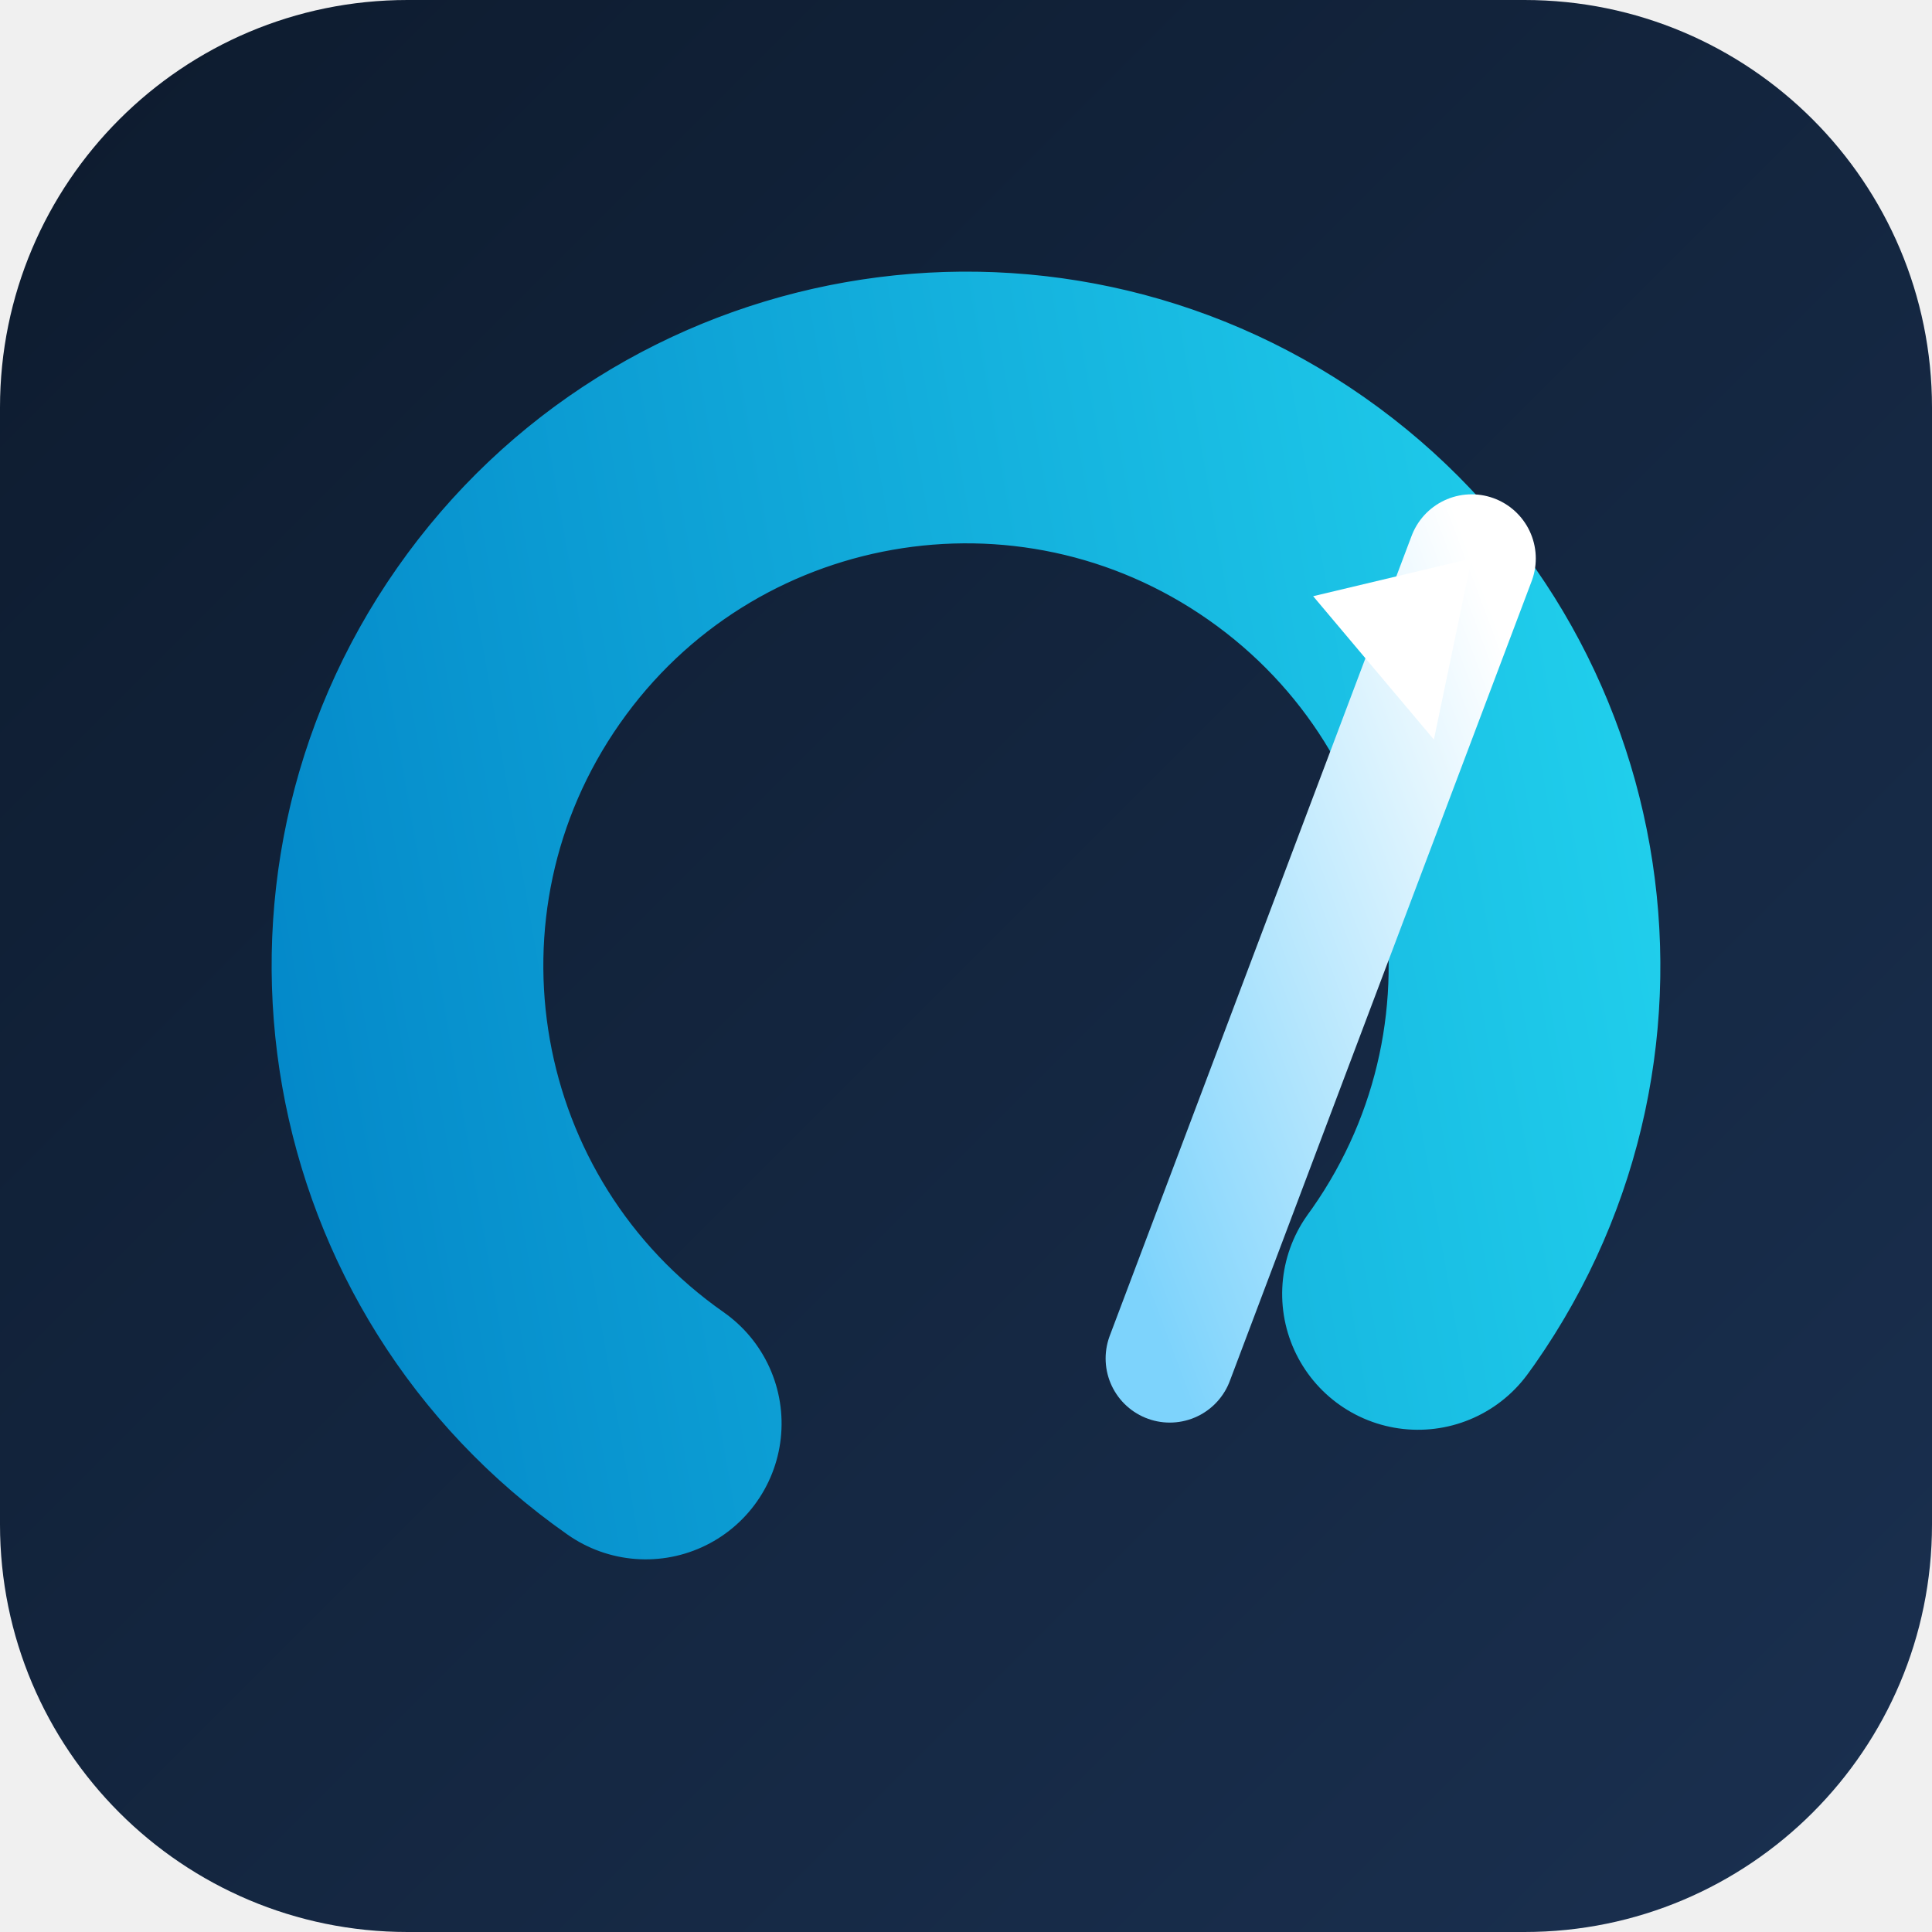
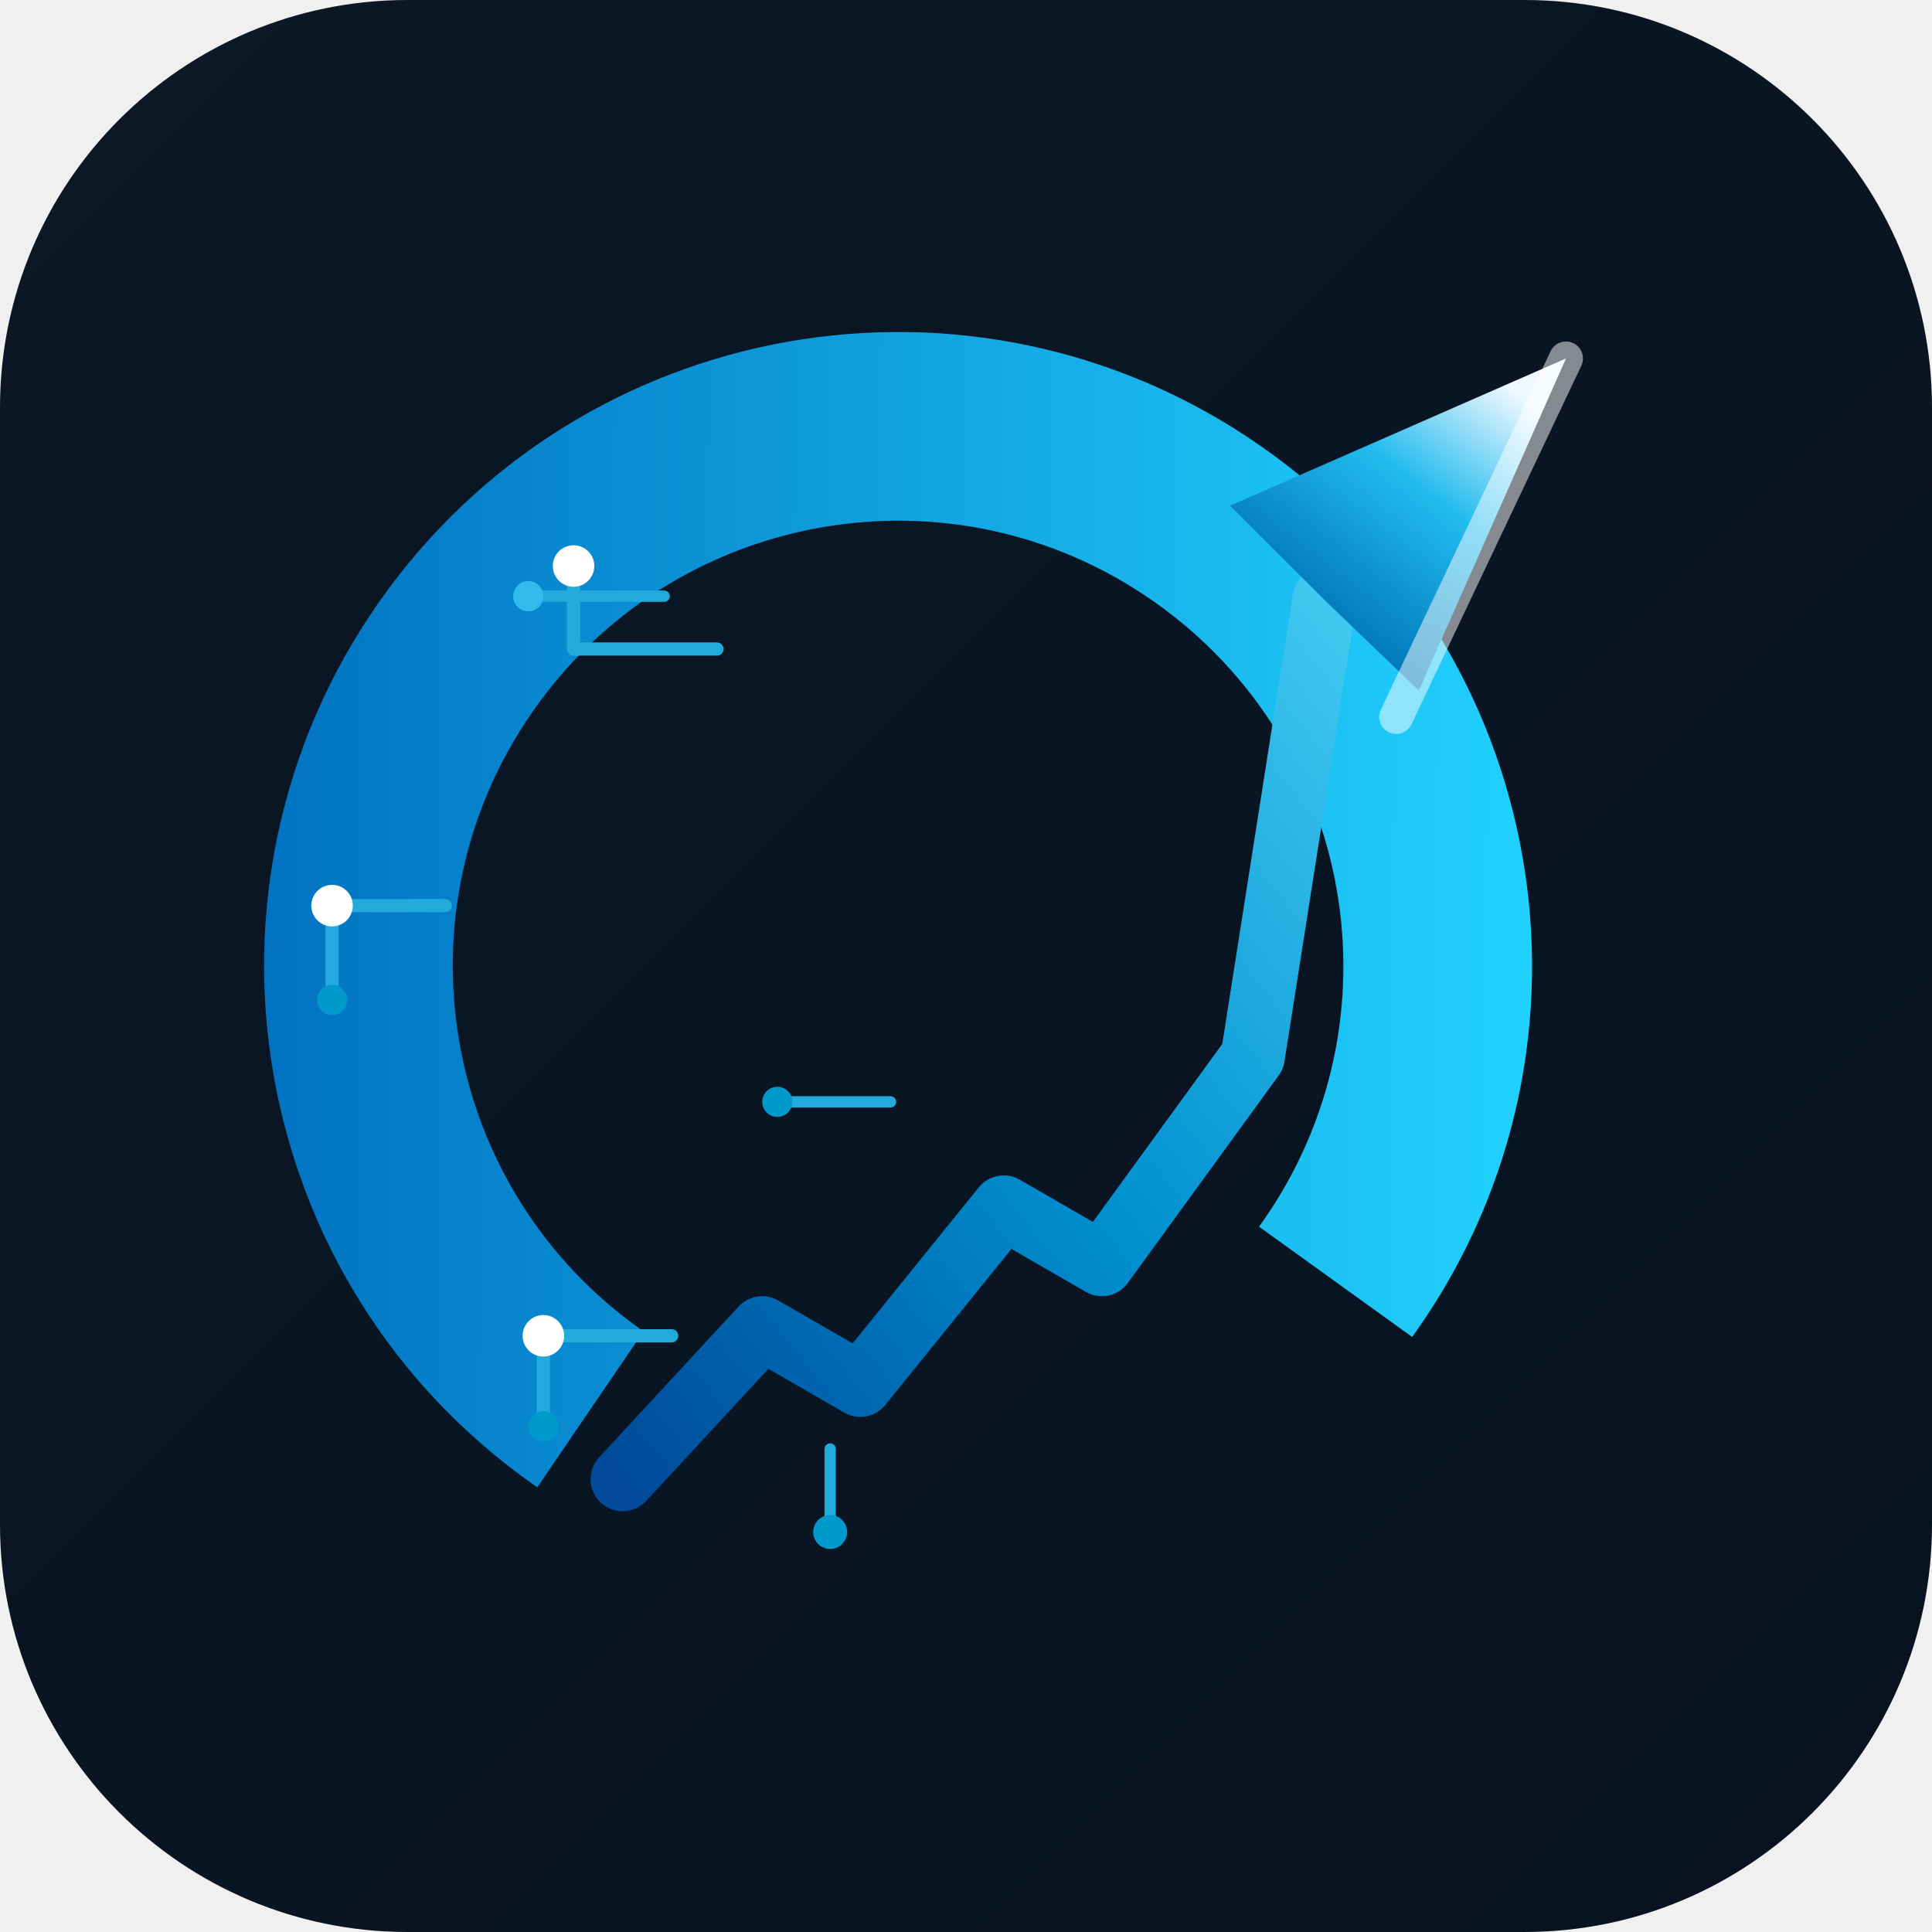
<svg xmlns="http://www.w3.org/2000/svg" viewBox="0 0 512 512">
  <defs>
-     <linearGradient id="bg" x1="0%" y1="0%" x2="100%" y2="100%">
-       <stop offset="0%" stop-color="#0d1b2e" />
-       <stop offset="100%" stop-color="#1a3050" />
+     <linearGradient id="bgGrad" x1="0%" y1="0%" x2="100%" y2="100%">
+       <stop offset="0%" stop-color="#0c1826" />
+       <stop offset="100%" stop-color="#081220" />
    </linearGradient>
-     <linearGradient id="cColor" x1="0%" y1="0%" x2="100%" y2="100%">
-       <stop offset="0%" stop-color="#22d3ee" />
-       <stop offset="100%" stop-color="#0284c7" />
+     <linearGradient id="cGrad" x1="15%" y1="0%" x2="85%" y2="100%">
+       <stop offset="0%" stop-color="#22d4ff" />
+       <stop offset="100%" stop-color="#0070c0" />
    </linearGradient>
-     <linearGradient id="arrowColor" x1="0%" y1="100%" x2="100%" y2="0%">
-       <stop offset="0%" stop-color="#7dd3fc" />
-       <stop offset="100%" stop-color="#ffffff" />
+     <linearGradient id="shaftGrad" x1="0%" y1="100%" x2="100%" y2="0%">
+       <stop offset="0%" stop-color="#004a99" />
+       <stop offset="50%" stop-color="#0090d0" />
+       <stop offset="100%" stop-color="#40c8f0" />
+     </linearGradient>
+     <linearGradient id="headGrad" x1="30%" y1="80%" x2="85%" y2="10%">
+       <stop offset="0%" stop-color="#0078b8" />
+       <stop offset="55%" stop-color="#22bbee" />
+       <stop offset="100%" stop-color="#f0f8ff" />
    </linearGradient>
  </defs>
-   <rect width="512" height="512" rx="108" fill="url(#bg)" />
-   <circle cx="256" cy="256" r="148" fill="none" stroke="url(#cColor)" stroke-width="72" stroke-linecap="round" stroke-dasharray="700 230" transform="rotate(125 256 256)" />
-   <line x1="310" y1="360" x2="390" y2="148" stroke="url(#arrowColor)" stroke-width="34" stroke-linecap="round" />
-   <polygon points="390,148 348,158 380,196" fill="white" />
+   <rect width="512" height="512" rx="108" fill="url(#bgGrad)" />
+   <circle cx="238" cy="256" r="143" fill="none" stroke="url(#cGrad)" stroke-width="50" stroke-linecap="butt" stroke-dasharray="676 222" transform="rotate(125 238 256)" />
+   <line x1="190" y1="172" x2="152" y2="172" stroke="#22aadd" stroke-width="3.5" stroke-linecap="round" />
+   <line x1="152" y1="172" x2="152" y2="150" stroke="#22aadd" stroke-width="3.5" stroke-linecap="round" />
+   <circle cx="152" cy="150" r="5.5" fill="#ffffff" />
+   <line x1="176" y1="158" x2="140" y2="158" stroke="#22aadd" stroke-width="3" stroke-linecap="round" />
+   <circle cx="140" cy="158" r="4" fill="#33bbee" />
+   <line x1="118" y1="240" x2="88" y2="240" stroke="#22aadd" stroke-width="3.5" stroke-linecap="round" />
+   <line x1="88" y1="240" x2="88" y2="265" stroke="#22aadd" stroke-width="3.5" stroke-linecap="round" />
+   <circle cx="88" cy="240" r="5.5" fill="#ffffff" />
+   <circle cx="88" cy="265" r="4" fill="#0099cc" />
+   <line x1="178" y1="354" x2="144" y2="354" stroke="#22aadd" stroke-width="3.5" stroke-linecap="round" />
+   <line x1="144" y1="354" x2="144" y2="378" stroke="#22aadd" stroke-width="3.5" stroke-linecap="round" />
+   <circle cx="144" cy="354" r="5.5" fill="#ffffff" />
+   <circle cx="144" cy="378" r="4" fill="#0099cc" />
+   <line x1="220" y1="384" x2="220" y2="406" stroke="#22aadd" stroke-width="3" stroke-linecap="round" />
+   <circle cx="220" cy="406" r="4.5" fill="#0099cc" />
+   <line x1="236" y1="292" x2="206" y2="292" stroke="#22aadd" stroke-width="3" stroke-linecap="round" />
+   <circle cx="206" cy="292" r="4" fill="#0099cc" />
+   <polyline points="165,392 202,352 228,367 266,320 292,335 332,280 351,159" fill="none" stroke="url(#shaftGrad)" stroke-width="17" stroke-linecap="round" stroke-linejoin="round" />
+   <polygon points="415,95 376,183 351,159 326,134" fill="url(#headGrad)" />
+   <line x1="370" y1="190" x2="415" y2="95" stroke="white" stroke-width="9" stroke-linecap="round" stroke-opacity="0.5" />
</svg>
